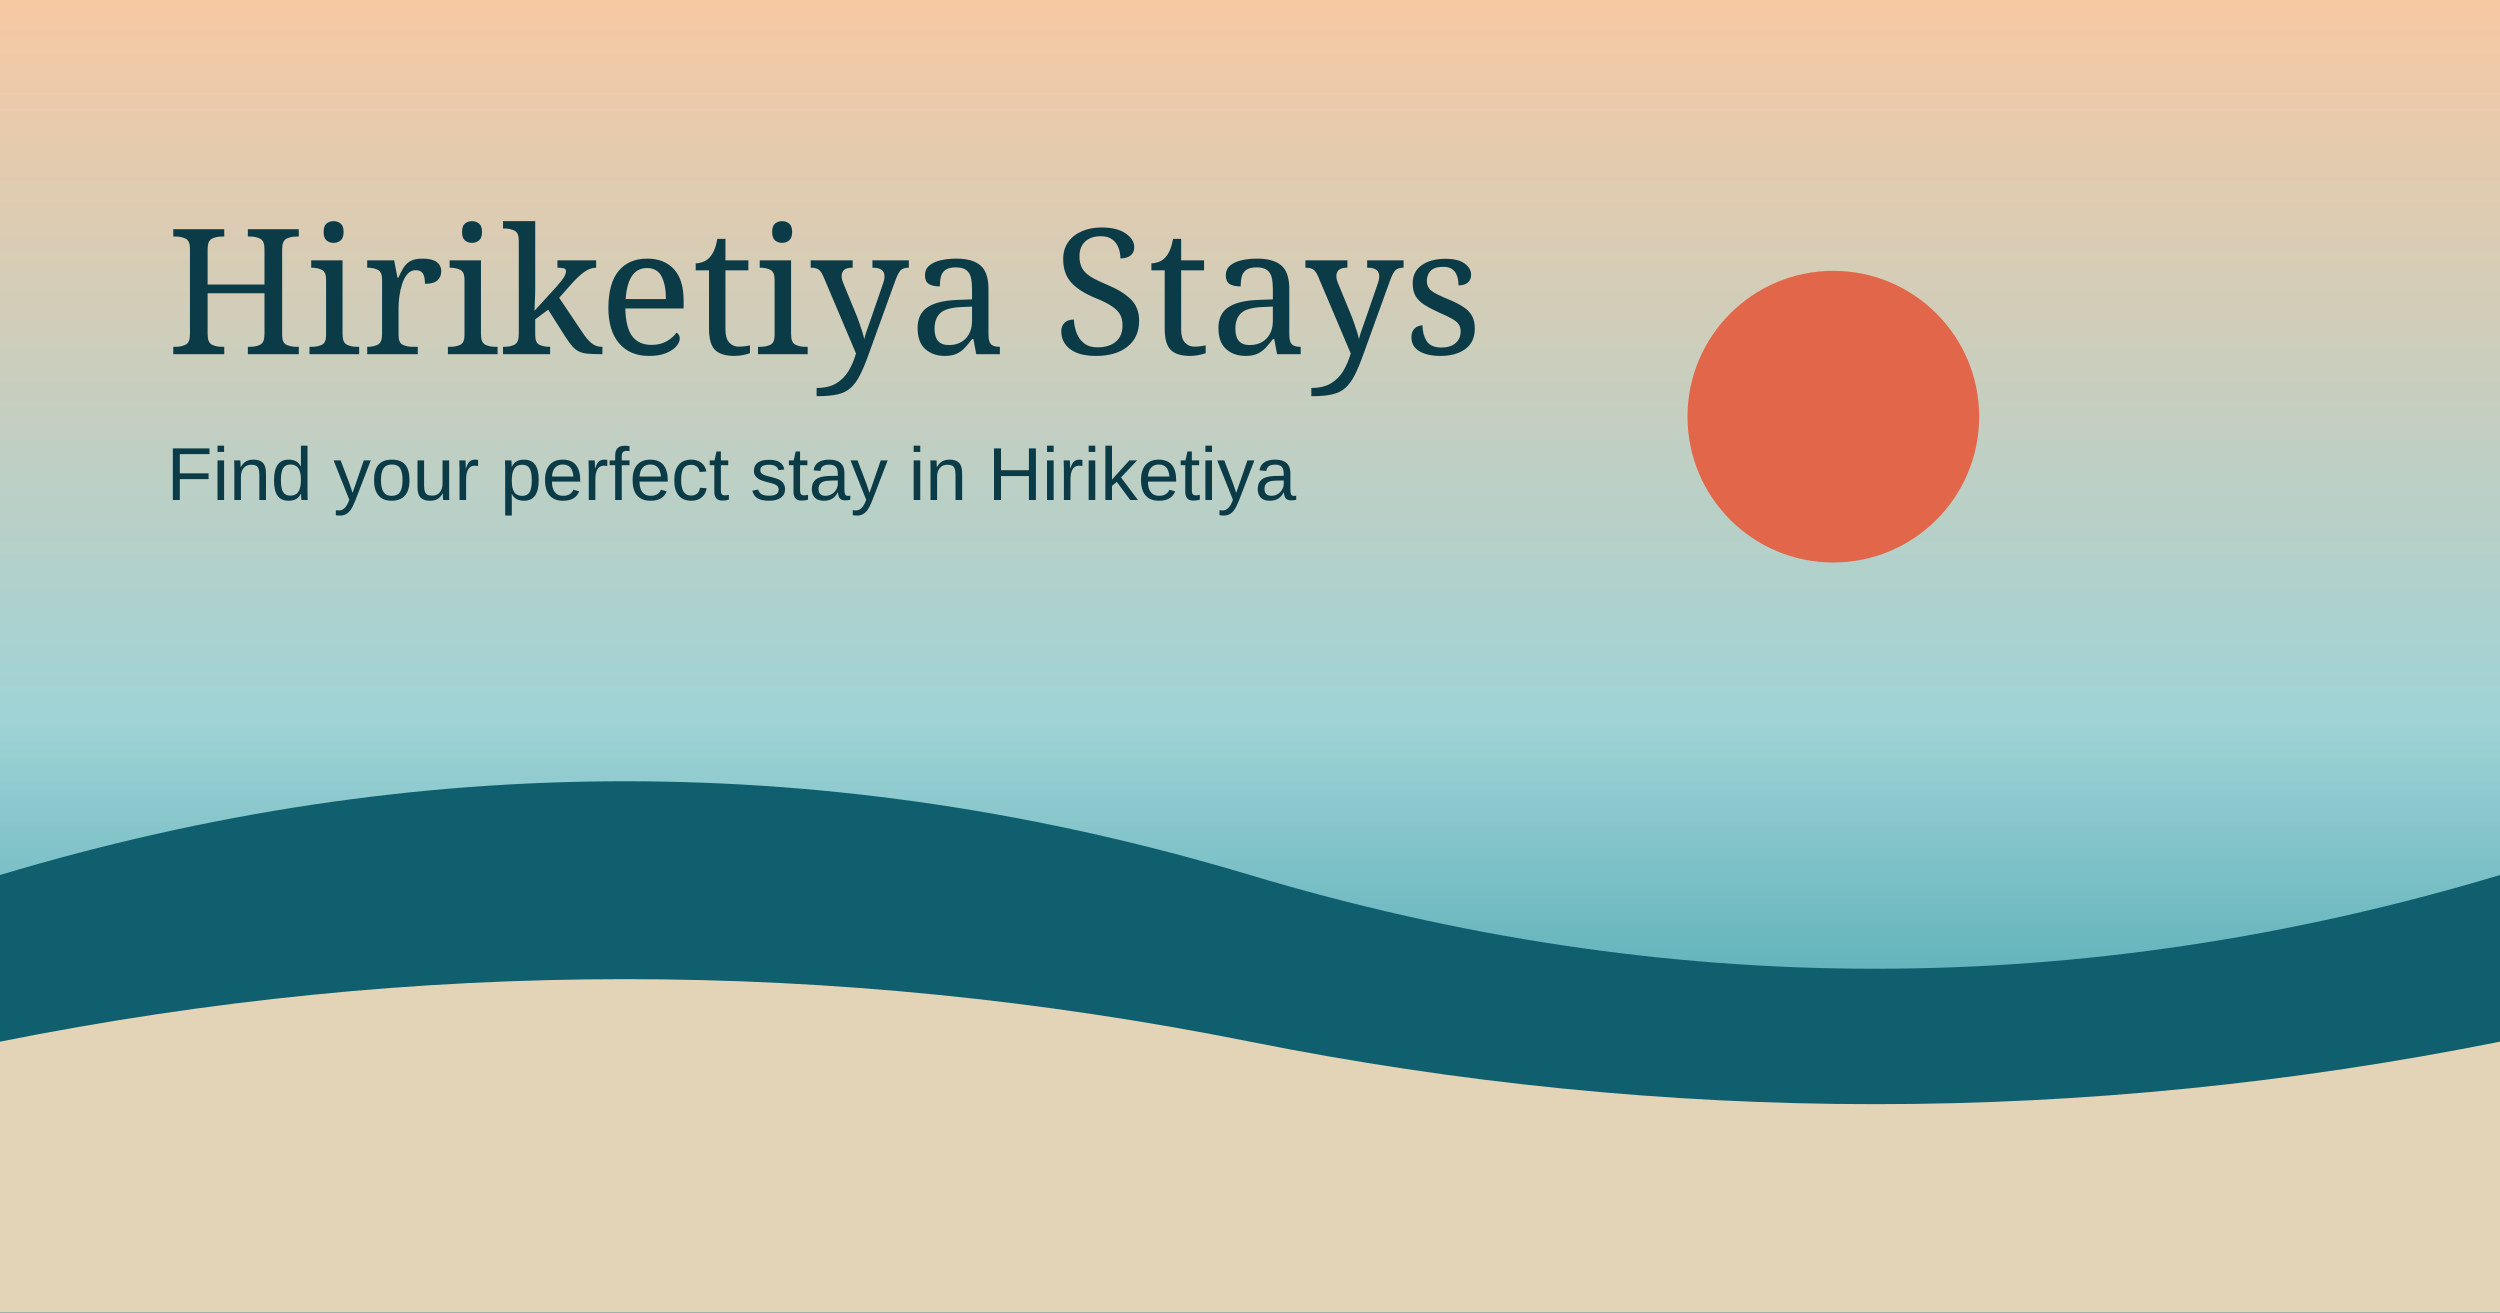
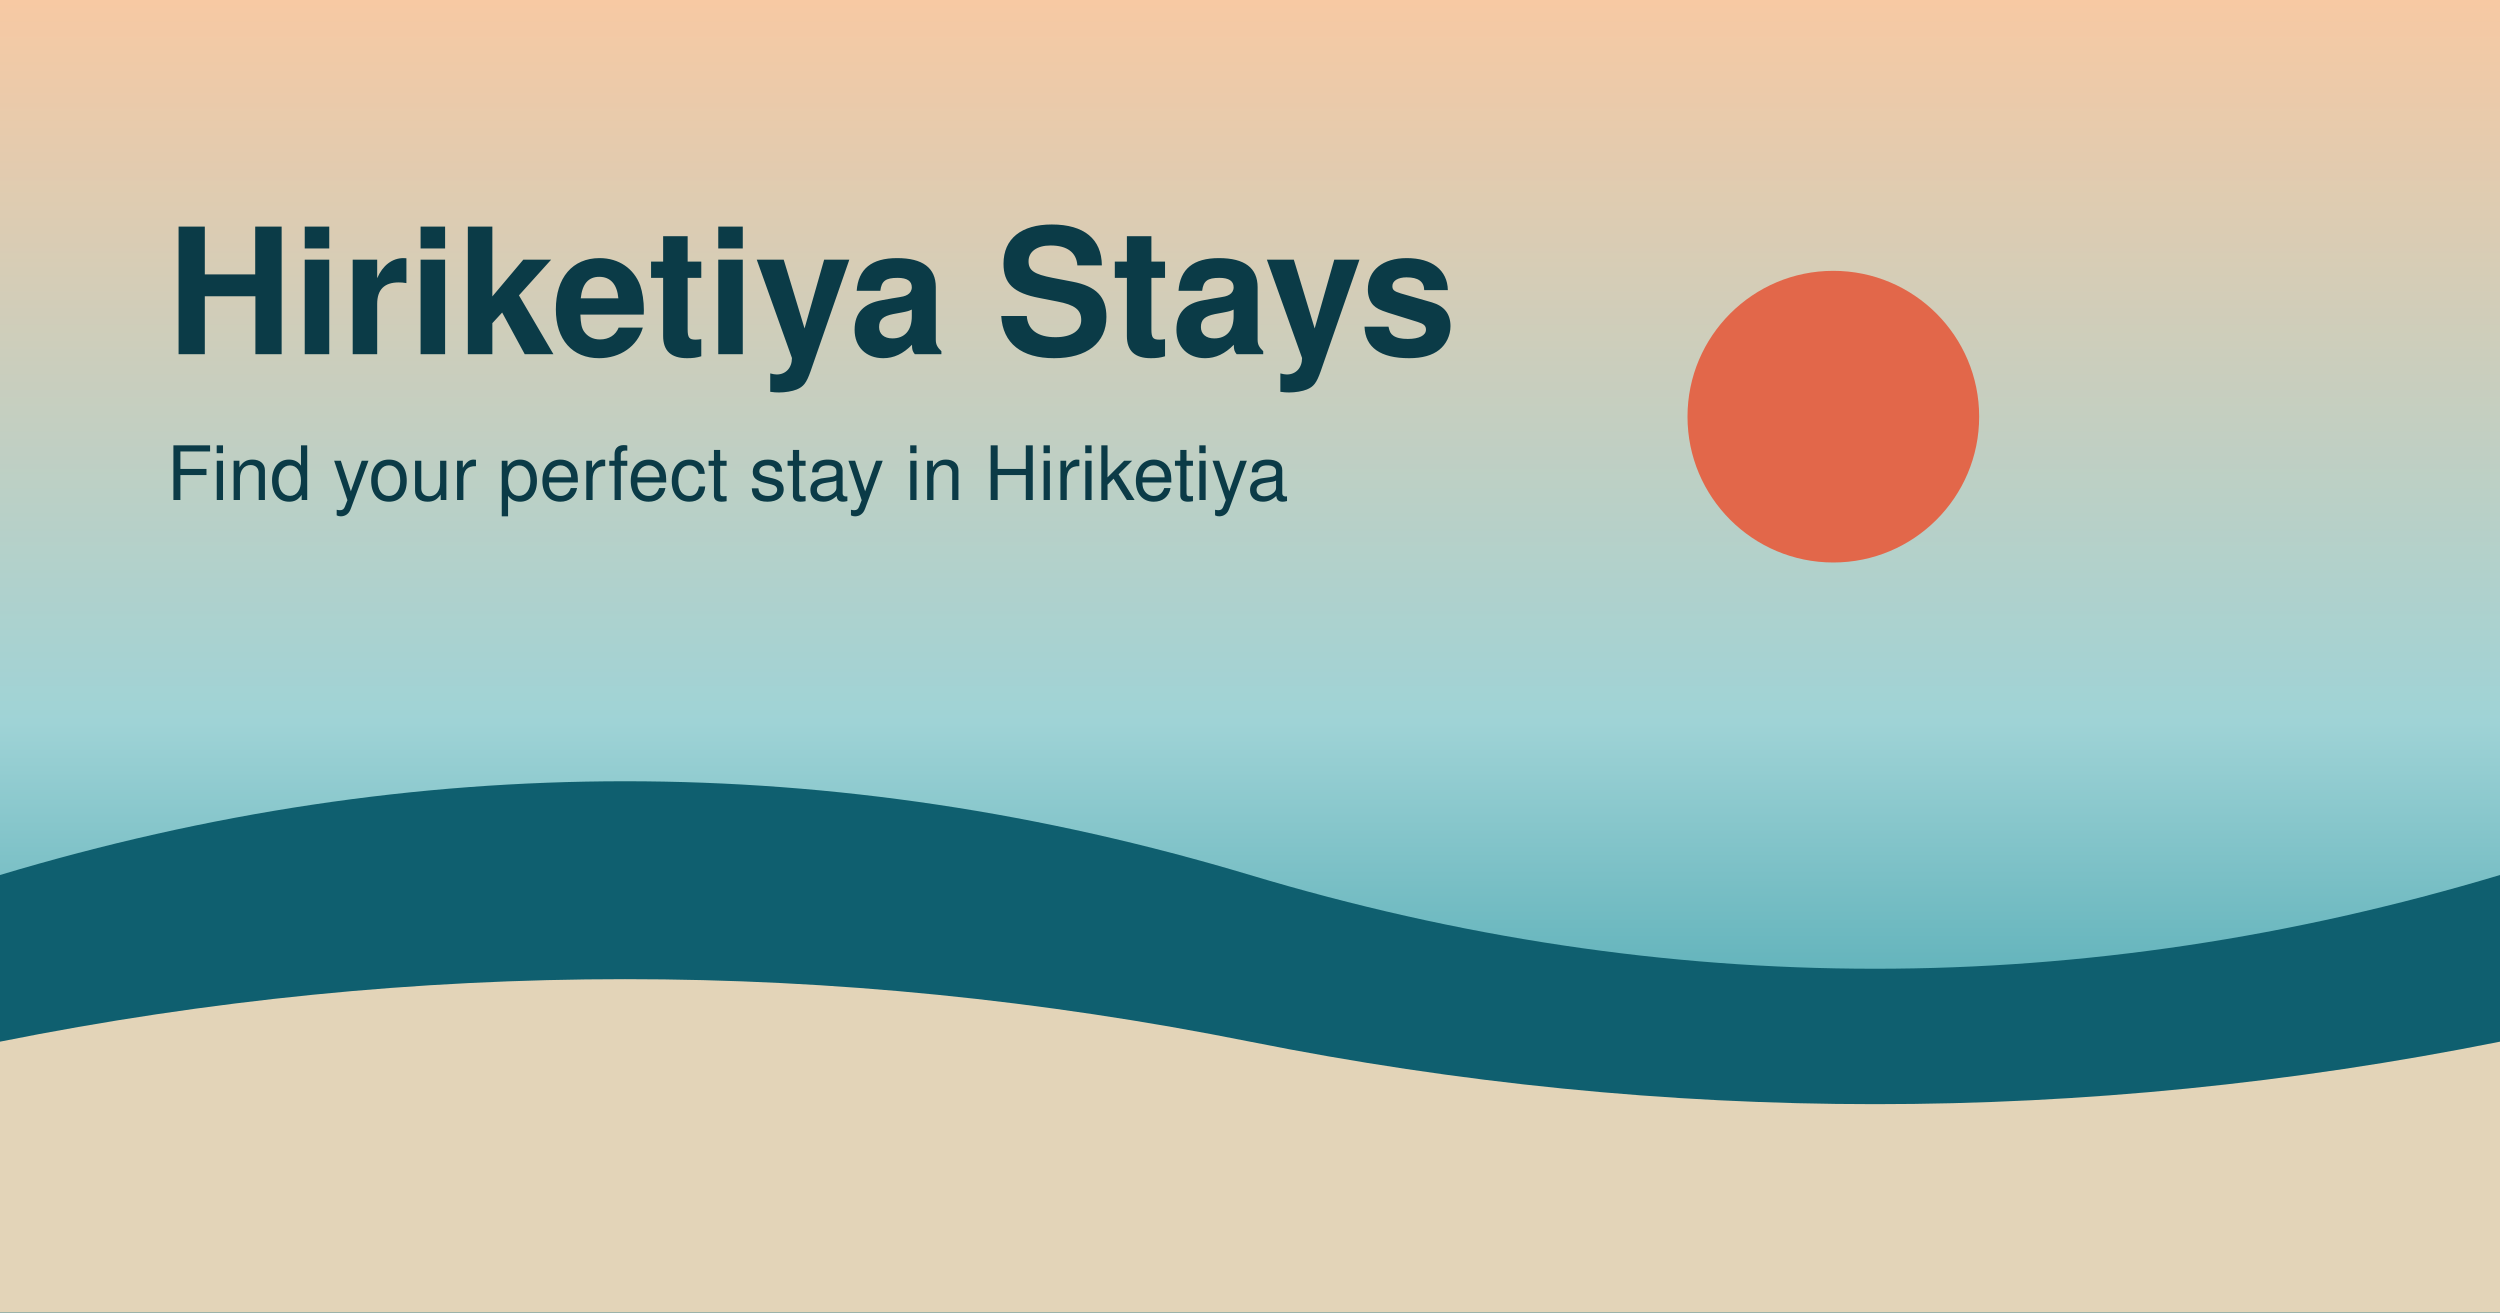
<svg xmlns="http://www.w3.org/2000/svg" viewBox="0 0 1200 630">
  <defs>
    <linearGradient id="s" x1="0" y1="0" x2="0" y2="1">
      <stop offset="0" stop-color="#f7c9a3" />
      <stop offset=".55" stop-color="#9fd3d6" />
      <stop offset="1" stop-color="#148a99" />
    </linearGradient>
  </defs>
  <rect width="1200" height="630" fill="url(#s)" />
  <circle cx="880" cy="200" r="70" fill="#e2674a" />
  <path d="M0 420c200-60 400-60 600 0s400 60 600 0v210H0z" fill="#0f5f6f" />
  <path d="M0 500c200-40 400-40 600 0s400 40 600 0v130H0z" fill="#e3d4b8" />
-   <text x="80" y="170" font-family="Georgia,serif" font-size="84" fill="#0b3b47">Hiriketiya Stays</text>
-   <text x="80" y="240" font-family="Arial,sans-serif" font-size="36" fill="#0b3b47">Find your perfect stay in Hiriketiya</text>
+   <text x="80" y="170" font-family="Helvetica,Arial,sans-serif" font-weight="700" font-size="84" fill="#0b3b47">Hiriketiya Stays</text>
+   <text x="80" y="240" font-family="Helvetica,Arial,sans-serif" font-size="36" fill="#0b3b47">Find your perfect stay in Hiriketiya</text>
</svg>
